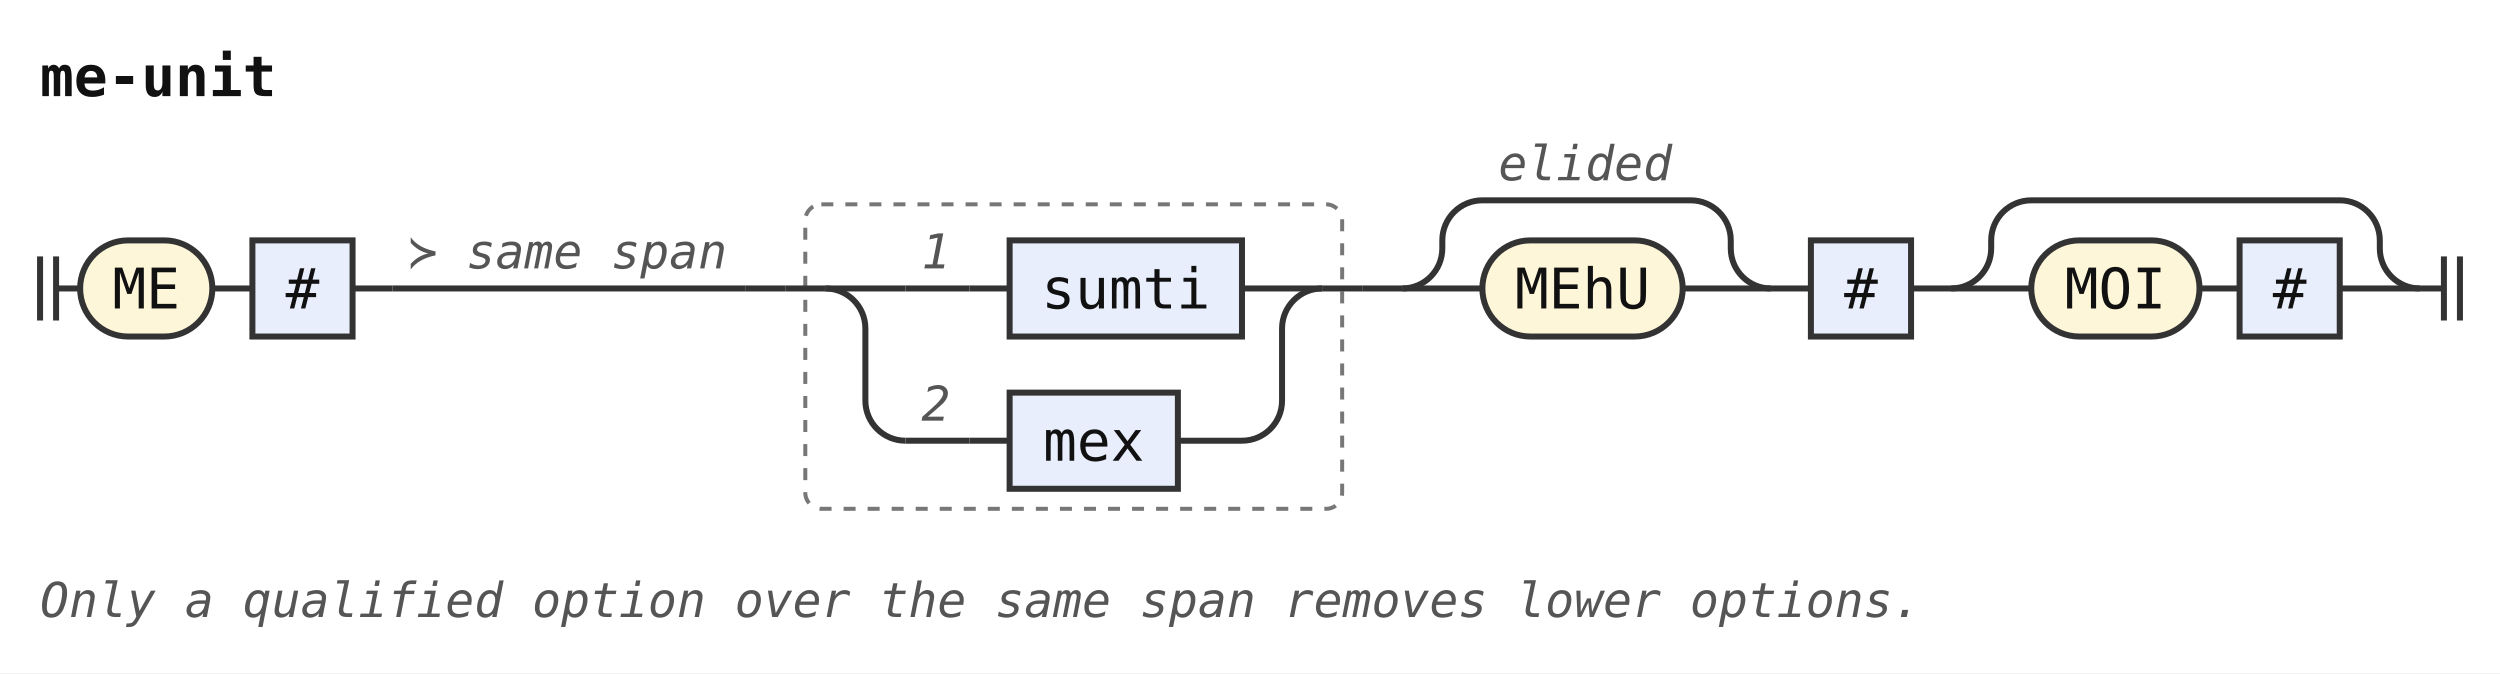
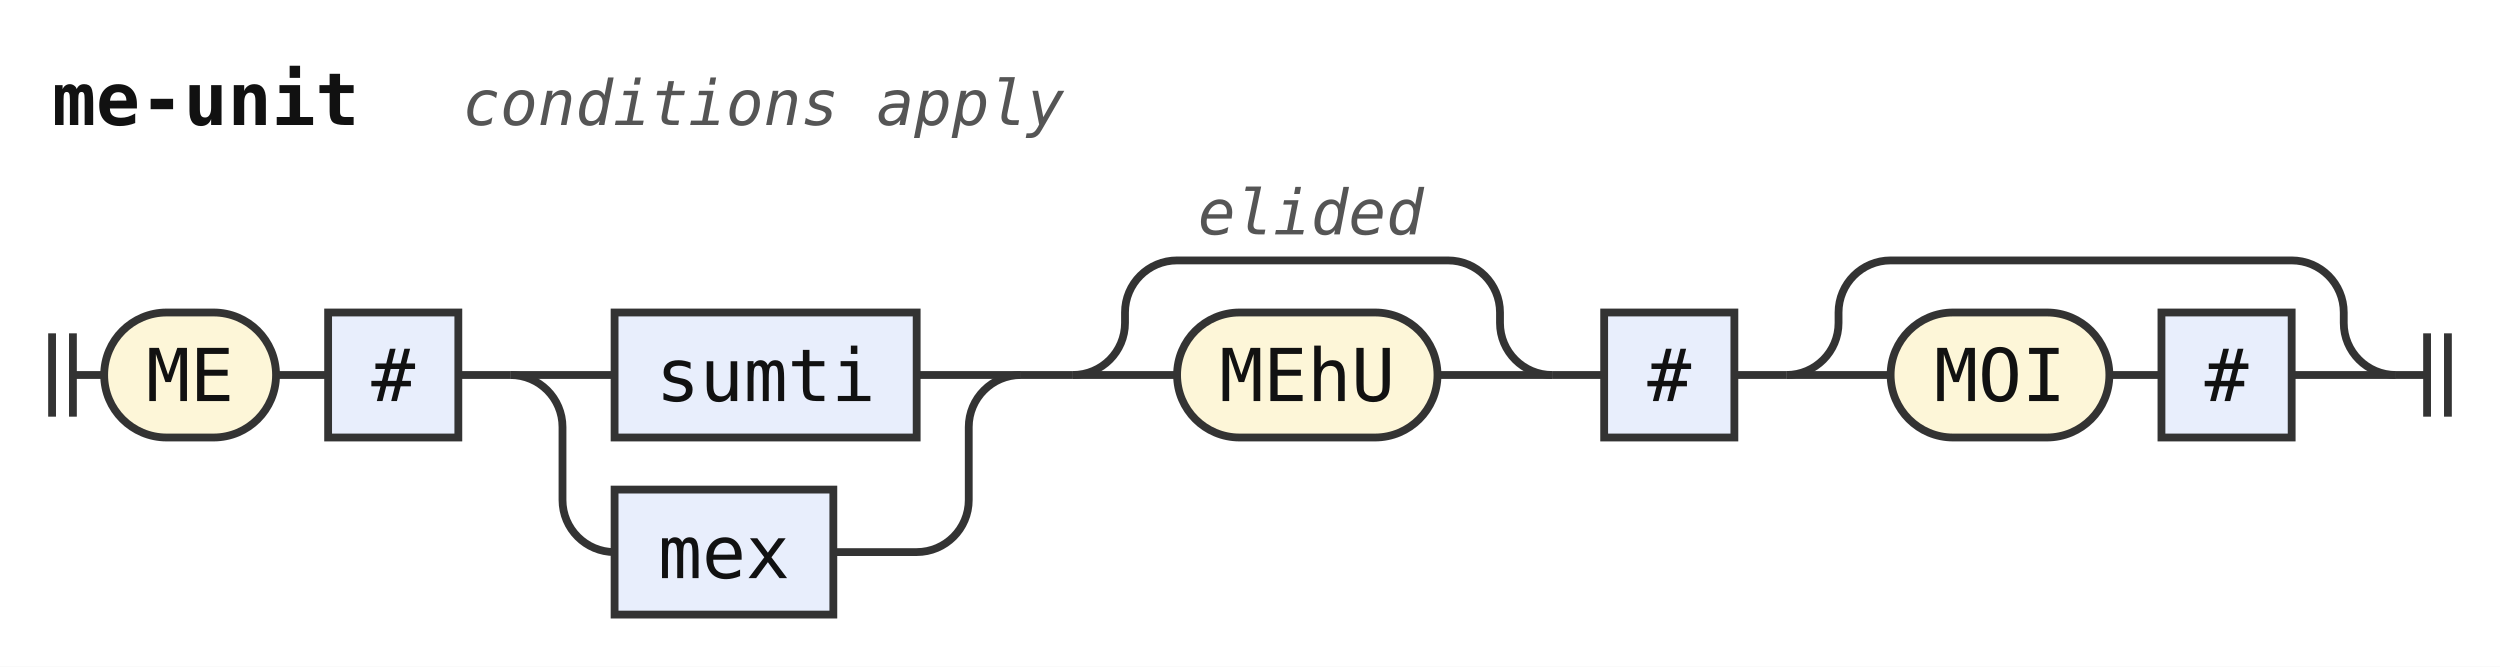
- <svg xmlns="http://www.w3.org/2000/svg" width="624" height="168" viewBox="0 0 624 168" role="img" aria-label="Railroad diagram of the rule me-unit">
-   <style>path{fill:none;stroke:#333;stroke-width:1.5}.rule rect{fill:#e8eefc;stroke:#333;stroke-width:1.5}.terminal rect{fill:#fdf6d8;stroke:#333;stroke-width:1.5}text{font-family:ui-monospace,SFMono-Regular,Menlo,Consolas,"DejaVu Sans Mono","Liberation Mono",monospace;font-size:14px;fill:#111;text-anchor:middle}text.label{font-size:12px;font-style:italic;fill:#555;text-anchor:start}text.title{font-weight:bold;text-anchor:start}.rank-frame{fill:none;stroke:#777;stroke-width:1;stroke-dasharray:3 3}</style>
+ <svg xmlns="http://www.w3.org/2000/svg" width="480" height="128" viewBox="0 0 480 128" role="img" aria-label="Railroad diagram of the rule me-unit">
+   <style>path{fill:none;stroke:#333;stroke-width:1.5}.rule rect{fill:#e8eefc;stroke:#333;stroke-width:1.5}.terminal rect{fill:#fdf6d8;stroke:#333;stroke-width:1.5}text{font-family:ui-monospace,SFMono-Regular,Menlo,Consolas,"DejaVu Sans Mono","Liberation Mono",monospace;font-size:14px;fill:#111;text-anchor:middle}text.label{font-size:12px;font-style:italic;fill:#555;text-anchor:start}text.title{font-weight:bold;text-anchor:start}</style>
  <rect width="100%" height="100%" fill="#fff" />
  <text class="title" x="10" y="24" textLength="58.8" lengthAdjust="spacingAndGlyphs">me-unit</text>
+   <text class="label" x="88.8" y="24" textLength="115.2" lengthAdjust="spacingAndGlyphs">conditions apply</text>
  <path d="M10 64v16m4 -16v16M14 72h6" />
  <g class="terminal">
    <rect x="20" y="60" width="33" height="24" rx="12" />
    <text x="36.5" y="77" textLength="16.8" lengthAdjust="spacingAndGlyphs">ME</text>
  </g>
  <path d="M53 72h10" />
  <g class="rule">
    <rect x="63" y="60" width="25" height="24" rx="0" />
    <text x="75.5" y="77" textLength="8.4" lengthAdjust="spacingAndGlyphs">#</text>
  </g>
  <path d="M88 72h10" />
-   <path d="M98 72h88" />
-   <text class="label" x="102" y="67" textLength="79.2" lengthAdjust="spacingAndGlyphs">≻ same span</text>
-   <path d="M186 72h10" />
-   <g class="ranked-choice">
-     <rect class="rank-frame" x="201" y="51" width="134" height="76" rx="4" />
-     <path d="M196 72h10" />
-     <path d="M206 72h20" />
-     <path d="M226 72h16" />
-     <text class="label" x="230" y="67" textLength="7.2" lengthAdjust="spacingAndGlyphs">1</text>
-     <path d="M242 72h10" />
-     <g class="rule">
-       <rect x="252" y="60" width="58" height="24" rx="0" />
-       <text x="281" y="77" textLength="42" lengthAdjust="spacingAndGlyphs">sumti</text>
-     </g>
-     <path d="M310 72H330" />
-     <path d="M206 72a10 10 0 0 1 10 10V100a10 10 0 0 0 10 10" />
-     <path d="M226 110h16" />
-     <text class="label" x="230" y="105" textLength="7.2" lengthAdjust="spacingAndGlyphs">2</text>
-     <path d="M242 110h10" />
-     <g class="rule">
-       <rect x="252" y="98" width="42" height="24" rx="0" />
-       <text x="273" y="115" textLength="25.2" lengthAdjust="spacingAndGlyphs">mex</text>
-     </g>
-     <path d="M294 110H310a10 10 0 0 0 10 -10V82a10 10 0 0 1 10 -10" />
-     <path d="M330 72h10" />
+   <path d="M98 72h20" />
+   <g class="rule">
+     <rect x="118" y="60" width="58" height="24" rx="0" />
+     <text x="147" y="77" textLength="42" lengthAdjust="spacingAndGlyphs">sumti</text>
  </g>
-   <path d="M340 72h10" />
-   <path d="M350 72h20" />
+   <path d="M176 72H196" />
+   <path d="M98 72a10 10 0 0 1 10 10V96a10 10 0 0 0 10 10" />
+   <g class="rule">
+     <rect x="118" y="94" width="42" height="24" rx="0" />
+     <text x="139" y="111" textLength="25.2" lengthAdjust="spacingAndGlyphs">mex</text>
+   </g>
+   <path d="M160 106H176a10 10 0 0 0 10 -10V82a10 10 0 0 1 10 -10" />
+   <path d="M196 72h10" />
+   <path d="M206 72h20" />
  <g class="terminal">
-     <rect x="370" y="60" width="50" height="24" rx="12" />
-     <text x="395" y="77" textLength="33.6" lengthAdjust="spacingAndGlyphs">MEhU</text>
+     <rect x="226" y="60" width="50" height="24" rx="12" />
+     <text x="251" y="77" textLength="33.6" lengthAdjust="spacingAndGlyphs">MEhU</text>
  </g>
-   <path d="M420 72H442" />
-   <path d="M350 72a10 10 0 0 0 10 -10V60a10 10 0 0 1 10 -10H422a10 10 0 0 1 10 10V62a10 10 0 0 0 10 10" />
-   <text class="label" x="374" y="45" textLength="43.2" lengthAdjust="spacingAndGlyphs">elided</text>
-   <path d="M442 72h10" />
+   <path d="M276 72H298" />
+   <path d="M206 72a10 10 0 0 0 10 -10V60a10 10 0 0 1 10 -10H278a10 10 0 0 1 10 10V62a10 10 0 0 0 10 10" />
+   <text class="label" x="230" y="45" textLength="43.2" lengthAdjust="spacingAndGlyphs">elided</text>
+   <path d="M298 72h10" />
  <g class="rule">
-     <rect x="452" y="60" width="25" height="24" rx="0" />
-     <text x="464.5" y="77" textLength="8.4" lengthAdjust="spacingAndGlyphs">#</text>
+     <rect x="308" y="60" width="25" height="24" rx="0" />
+     <text x="320.5" y="77" textLength="8.4" lengthAdjust="spacingAndGlyphs">#</text>
  </g>
-   <path d="M477 72h10" />
-   <path d="M487 72h20" />
+   <path d="M333 72h10" />
+   <path d="M343 72h20" />
  <g class="terminal">
-     <rect x="507" y="60" width="42" height="24" rx="12" />
-     <text x="528" y="77" textLength="25.2" lengthAdjust="spacingAndGlyphs">MOI</text>
+     <rect x="363" y="60" width="42" height="24" rx="12" />
+     <text x="384" y="77" textLength="25.2" lengthAdjust="spacingAndGlyphs">MOI</text>
  </g>
-   <path d="M549 72h10" />
+   <path d="M405 72h10" />
  <g class="rule">
-     <rect x="559" y="60" width="25" height="24" rx="0" />
-     <text x="571.5" y="77" textLength="8.4" lengthAdjust="spacingAndGlyphs">#</text>
+     <rect x="415" y="60" width="25" height="24" rx="0" />
+     <text x="427.5" y="77" textLength="8.4" lengthAdjust="spacingAndGlyphs">#</text>
  </g>
-   <path d="M584 72H604" />
-   <path d="M487 72a10 10 0 0 0 10 -10V60a10 10 0 0 1 10 -10H584a10 10 0 0 1 10 10V62a10 10 0 0 0 10 10" />
-   <path d="M604 72h6m0 -8v16m4 -16v16" />
-   <text class="label" x="10" y="154" textLength="468" lengthAdjust="spacingAndGlyphs">Only a qualified option over the same span removes lower options.</text>
+   <path d="M440 72H460" />
+   <path d="M343 72a10 10 0 0 0 10 -10V60a10 10 0 0 1 10 -10H440a10 10 0 0 1 10 10V62a10 10 0 0 0 10 10" />
+   <path d="M460 72h6m0 -8v16m4 -16v16" />
</svg>
